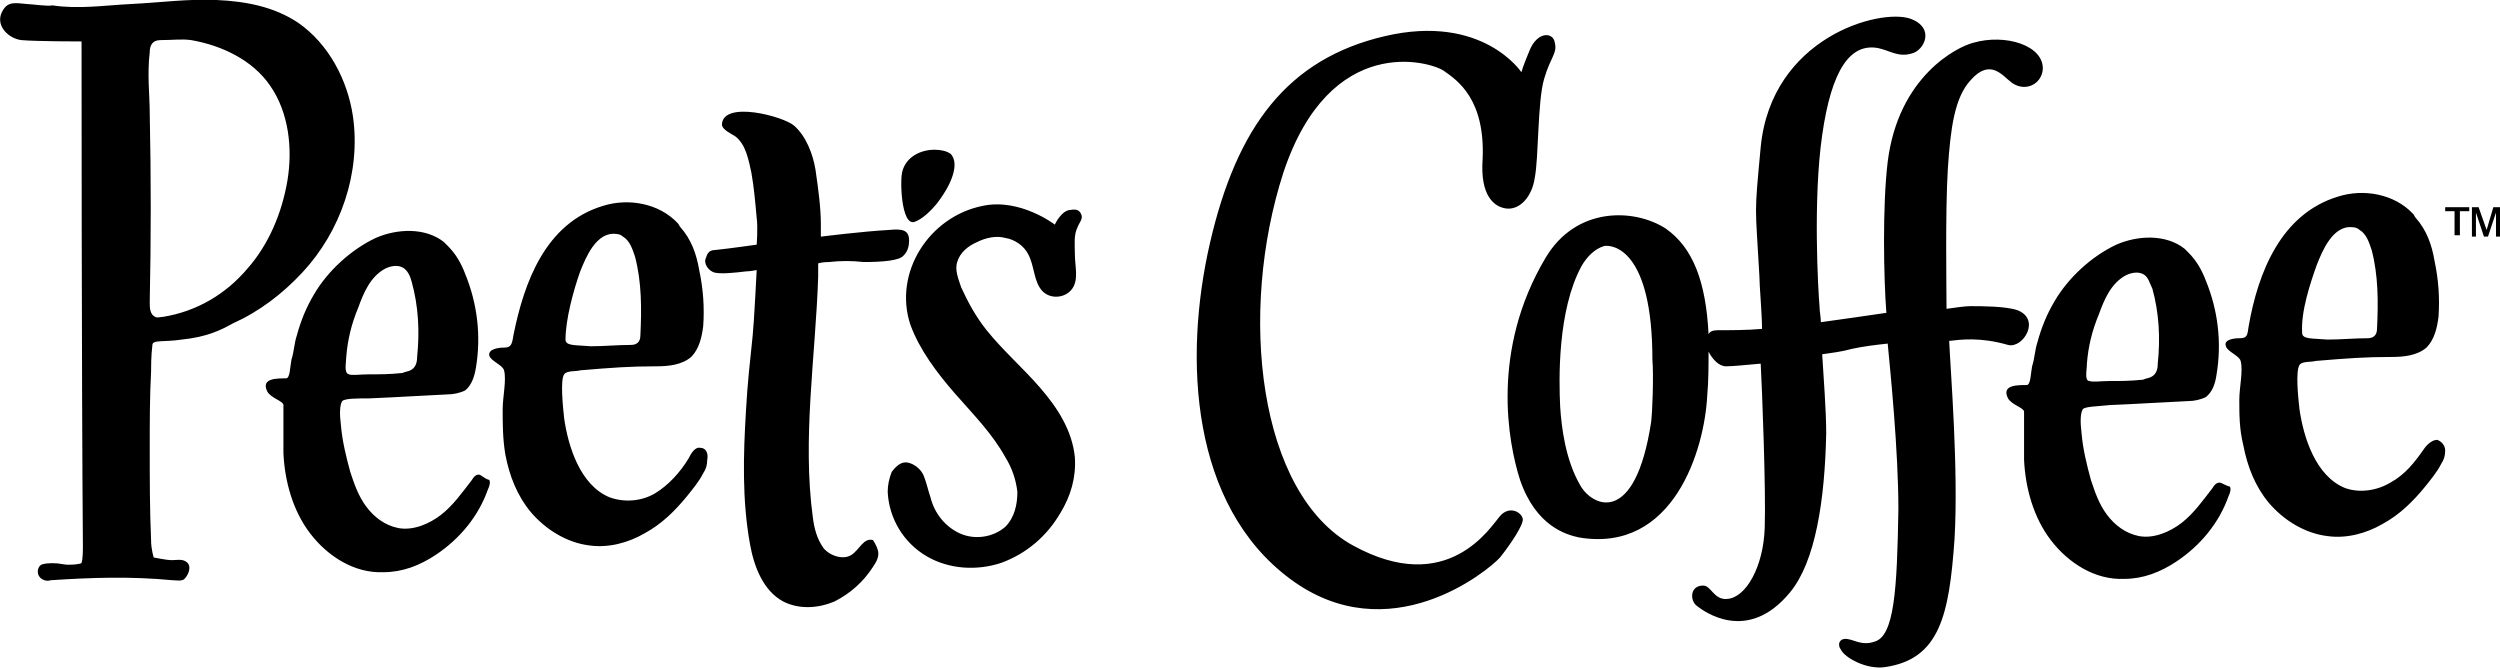
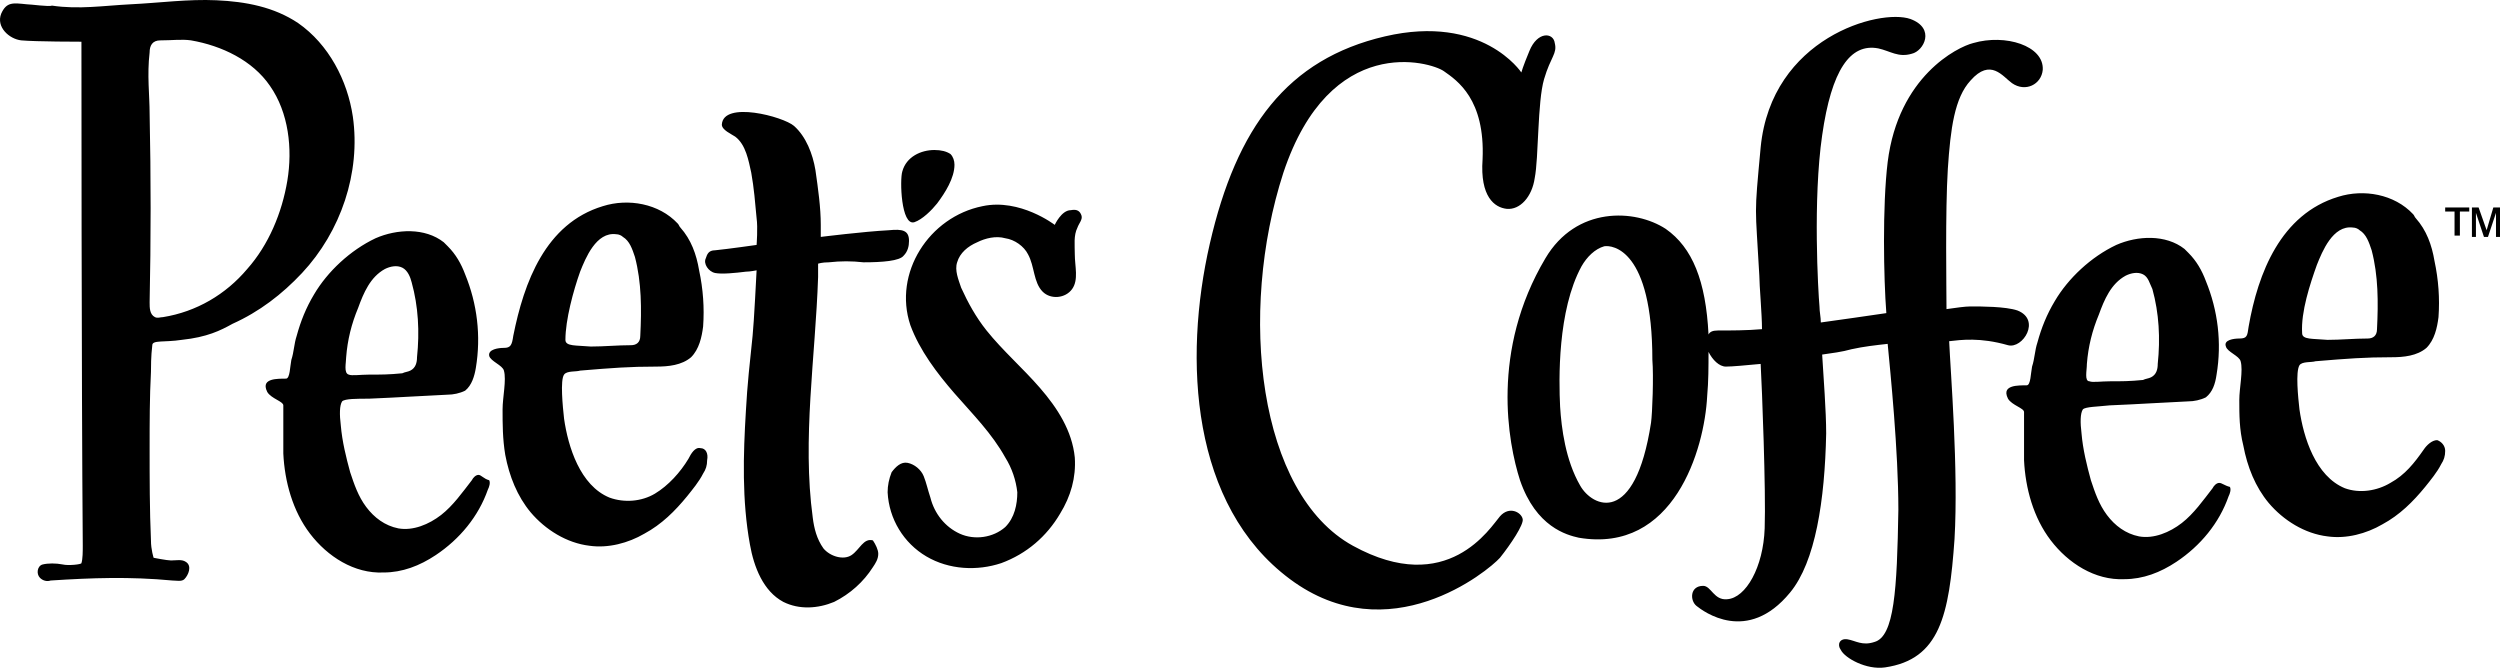
- <svg xmlns="http://www.w3.org/2000/svg" xml:space="preserve" viewBox="0 0 187 50">
+ <svg xmlns="http://www.w3.org/2000/svg" preserveAspectRatio="xMidYMid meet" xml:space="preserve" viewBox="0.009 -0.02 186.991 49.949">
  <path d="M150.2 25.8c1.1.3 2.5-1.9.7-2.6-.9-.3-2.7-.3-3.5-.3-.4 0-1.1.1-1.8.2 0-1.5-.1-7.3.1-10.5.2-3 .5-5.3 1.7-6.6 1.5-1.7 2.4-.3 3.1.2 1 .7 2.2.1 2.3-1 .1-1.8-2.8-2.7-5.2-2-1.2.3-5.6 2.5-6.4 8.9-.4 3.3-.3 8.7-.1 11.3-1.3.2-3.5.5-4.9.7 0-.4-.1-.8-.1-1.2-.1-1.1-.5-8 .2-12.8.7-4.9 2.1-6.9 4.2-6.5.9.2 1.5.7 2.5.4.9-.2 1.8-1.9-.1-2.6-2.3-.8-10.4 1.4-11.2 9.6-.5 5.4-.4 4.1-.1 9.6 0 .7.2 2.9.2 4-1.1.1-2.4.1-3.3.1-.4 0-.6.1-.7.3-.2-4-1.2-6.5-3.2-7.9-2.3-1.5-6.7-1.7-9 2.2-4.1 6.9-2.8 13.8-1.9 16.6 1.2 3.5 3.5 4.1 4.4 4.3 7.1 1.2 9.4-6.6 9.6-10.6.1-1.1.1-2.2.1-3.3.3.6.8 1.1 1.3 1.1s1.5-.1 2.6-.2c.1 1.8.4 9.5.3 12.3-.1 2.9-1.4 5.2-2.8 5.3-1 .1-1.2-1-1.8-1-1 0-1 1.1-.5 1.5s3.8 2.9 7-1c1.9-2.3 2.6-6.9 2.7-11.9 0-1.7-.2-4.2-.3-5.9.7-.1 1.5-.2 2.2-.4.9-.2 1.8-.3 2.7-.4.2 2.1.8 8 .8 12.4-.1 6-.3 9.5-1.8 9.9-.9.3-1.4-.1-2-.2s-.8.4-.5.8c.3.6 1.9 1.5 3.3 1.3 4.1-.6 4.8-3.9 5.2-9.6.3-5.2-.3-12.5-.4-14.8.9-.1 2.3-.3 4.4.3m-26.7 5.8c-1.2 7.8-4.4 6.3-5.3 4.7-1.1-1.9-1.4-4.3-1.5-5.9-.1-2-.2-7.2 1.6-10.5.4-.7 1-1.3 1.7-1.5.6-.1 3.6.2 3.6 8.5.1 1.2 0 4-.1 4.7M11.4 25.8c0-.4.9-.2 2.2-.4 1.9-.2 2.9-.7 3.8-1.2 2-.9 3.7-2.2 5.2-3.8 2.9-3.1 4.4-7.5 3.8-11.7-.4-2.7-1.8-5.4-4.1-7C20.5.5 18.4.1 16.2 0c-2.1-.1-4.3.2-6.4.3-2 .1-3.9.4-5.9.1C3.7.5 2.3.3 2 .3 1 .2.5.1.1 1c-.4 1 .6 1.9 1.5 2 1.1.1 4.5.1 4.5.1s0 25.4.1 37.7c0 .4 0 1-.1 1.3 0 .1-1 .2-1.4.1-.5-.1-1.1-.1-1.5 0s-.5.7-.2 1c.2.2.5.3.8.2 3.1-.2 5.9-.3 9.1 0 .3 0 .7.1.9-.1.3-.3.6-1 .1-1.3-.3-.2-.7-.1-1.1-.1-.3 0-1.3-.2-1.3-.2s-.2-.6-.2-1.3c-.1-2.3-.1-4.6-.1-6.9 0-1.9 0-3.8.1-5.7 0-.3 0-1.2.1-2m-.2-17.3c0-1.4-.2-2.9 0-4.6 0-.5.2-.9.8-.9.9 0 1.6-.1 2.3 0 2.3.4 4.6 1.5 5.9 3.4 1.4 2 1.7 4.7 1.3 7.1s-1.4 4.8-3 6.6c-1.6 1.9-3.8 3.2-6.3 3.6-.2 0-.4.1-.6 0-.4-.2-.4-.7-.4-1.1q.15-7.05 0-14.1m54.5 32.9c0 .4-.2.7-.4 1-.7 1.1-1.7 2-2.9 2.6-1.2.5-2.6.6-3.8 0-1.5-.8-2.2-2.6-2.5-4.3-.6-3.3-.5-6.7-.3-10 .1-1.9.3-3.7.5-5.6.1-.9.3-4.9.3-4.9s-.5.1-.8.1c-.8.1-1.8.2-2.3.1s-.9-.7-.7-1.1c.1-.3.2-.6.7-.6 1-.1 3.1-.4 3.1-.4s.1-1.3 0-2c-.1-1.1-.2-2.3-.4-3.4-.2-.9-.4-2.1-1.2-2.7-.3-.2-1-.5-1-.9.1-1.8 4.6-.6 5.4.1.9.8 1.4 2.1 1.6 3.3.2 1.4.4 2.8.4 4.1v.9s3.2-.4 5.1-.5c1-.1 1.5 0 1.5.8 0 .4-.1.8-.4 1.1-.3.4-1.6.5-3 .5-.9-.1-1.7-.1-2.6 0-.5 0-.8.1-.8.1v1c-.2 6-1.2 12.1-.4 18 .1.8.3 1.6.8 2.3.5.6 1.5.9 2.1.5s.9-1.3 1.6-1.1c.2.3.4.7.4 1m15.2-25.3c.1.3-.2.6-.3.9-.3.6-.2 1.3-.2 2 0 .9.3 1.9-.2 2.6s-1.6.8-2.2.2c-.7-.7-.6-1.9-1.1-2.8-.3-.6-1-1.1-1.7-1.2-.7-.2-1.5 0-2.1.3-.7.3-1.3.8-1.5 1.5-.2.6.1 1.3.3 1.9.5 1.1 1.1 2.2 1.9 3.2 1.2 1.5 2.7 2.8 4 4.3s2.4 3.2 2.6 5.2c.1 1.5-.3 2.9-1.1 4.2-1 1.7-2.5 3-4.4 3.7-1.8.6-3.9.5-5.6-.5s-2.8-2.8-2.9-4.8q0-.75.3-1.5c.3-.4.7-.8 1.2-.7s1 .5 1.2 1 .3 1 .5 1.6c.3 1.2 1.1 2.2 2.2 2.7s2.5.3 3.4-.5c.7-.7.9-1.7.9-2.6-.1-.9-.4-1.8-.9-2.6-1-1.8-2.4-3.2-3.8-4.8-1.3-1.5-2.6-3.2-3.3-5.1-1.3-3.9 1.4-8.1 5.4-8.9 2.8-.6 5.4 1.4 5.4 1.4s.5-1.1 1.2-1.1c.5-.1.7.1.8.4M52.4 33.5c-.4-.1-.7.4-.9.8-.6 1-1.5 2-2.5 2.6s-2.3.7-3.4.3c-2.2-.9-3.1-3.8-3.4-5.9-.1-.9-.3-2.9 0-3.3.2-.3.9-.2 1.2-.3 2.4-.2 3.7-.3 5.7-.3.9 0 1.9-.1 2.6-.7.6-.6.8-1.5.9-2.3q.15-2.1-.3-4.2c-.2-1.2-.6-2.3-1.4-3.2-.1-.1-.1-.2-.2-.3-1.4-1.5-3.7-1.9-5.6-1.3-4.3 1.3-5.9 5.7-6.7 9.7-.1.7-.2.9-.7.9-.4 0-1.2.1-1.1.6.1.4 1 .7 1.1 1.1.2.7-.1 2-.1 2.9 0 1.1 0 2.2.2 3.4.3 1.6.9 3.1 1.9 4.3 1.1 1.3 2.7 2.3 4.4 2.5 1.4.2 2.9-.2 4.1-.9 1.3-.7 2.3-1.7 3.2-2.8.4-.5.9-1.1 1.2-1.7.2-.3.3-.6.3-1 .1-.5-.1-.9-.5-.9m-9-13.2c.4-1 1.2-3 2.7-2.8.2 0 .4.1.5.2.5.3.7.9.9 1.5.5 1.9.5 3.9.4 5.9 0 .5-.3.7-.7.7-1 0-2 .1-3 .1-1.1-.1-1.9 0-1.9-.5 0-1.5.6-3.7 1.1-5.1m-7.6 15.2c-.2 0-.4.2-.5.4-.7.9-1.4 1.9-2.3 2.6s-2.1 1.2-3.2 1c-1-.2-1.8-.8-2.4-1.6s-.9-1.7-1.2-2.6c-.3-1.1-.6-2.3-.7-3.5-.1-.8-.1-1.5.1-1.8.2-.2 1.1-.2 2-.2 2.4-.1 3.7-.2 5.9-.3.4 0 .9-.1 1.3-.3.5-.4.7-1.1.8-1.7.4-2.4.1-4.8-.8-7-.3-.8-.7-1.5-1.3-2.1l-.3-.3c-1.4-1.1-3.5-1-5.1-.3-1.9.9-3.6 2.5-4.6 4.2-.6 1-1 2-1.3 3.1-.2.6-.2 1.2-.4 1.8-.1.5-.1 1.4-.4 1.4s-.8 0-1.1.1-.6.3-.3.9c.3.5 1.2.7 1.2 1v3.6c.1 2.1.7 4.3 2 6s3.3 3 5.5 2.9c1.4 0 2.7-.5 3.9-1.3 1.8-1.2 3.2-2.9 3.9-4.9.1-.2.2-.5.1-.7-.4-.1-.6-.4-.8-.4m-9.9-8.8c.1-1.3.4-2.5.9-3.7.4-1.1.9-2.3 2-2.9.4-.2.9-.3 1.3-.1s.6.7.7 1.1c.5 1.8.6 3.7.4 5.6 0 .4-.1.8-.5 1-.2.1-.4.1-.6.2-1 .1-1.6.1-2.5.1-.6 0-1.3.1-1.5 0-.4-.1-.2-.9-.2-1.3m156.4 6.2c-.4 0-.8.4-1 .7-.7 1-1.4 1.9-2.5 2.5-1 .6-2.3.8-3.4.4-2.2-.9-3.1-3.8-3.4-5.9-.1-.9-.3-2.8 0-3.3.2-.3.9-.2 1.2-.3 2.4-.2 3.7-.3 5.7-.3.9 0 1.9-.1 2.6-.7.6-.6.8-1.5.9-2.3q.15-2.1-.3-4.2c-.2-1.2-.6-2.3-1.4-3.2-.1-.1-.1-.2-.2-.3-1.4-1.5-3.7-1.9-5.6-1.3-4.3 1.3-6 5.7-6.7 9.7-.1.7-.1.9-.7.9-.4 0-1.2.1-1 .6.1.4 1 .7 1.1 1.1.2.7-.1 2-.1 2.9 0 1.1 0 2.2.3 3.4.3 1.6.9 3.1 1.9 4.3 1.1 1.3 2.7 2.3 4.4 2.5 1.4.2 2.9-.2 4.1-.9 1.3-.7 2.3-1.7 3.2-2.8.4-.5.9-1.1 1.2-1.7.2-.3.3-.6.3-1s-.3-.7-.6-.8m-9-13.1c.4-1 1.2-3 2.7-2.8.2 0 .4.1.5.2.5.3.7.9.9 1.5.5 1.9.5 3.9.4 5.9 0 .5-.3.7-.7.7-1 0-2 .1-3 .1-1.1-.1-1.9 0-1.9-.5-.1-1.6.6-3.7 1.1-5.1M166 36.1c-.2 0-.4.2-.5.4-.7.9-1.4 1.9-2.3 2.6s-2.1 1.2-3.2 1c-1-.2-1.8-.8-2.4-1.6s-.9-1.7-1.2-2.6c-.3-1.1-.6-2.3-.7-3.5-.1-.8-.1-1.5.1-1.8.2-.2 1.1-.2 2-.3 2.4-.1 3.7-.2 5.9-.3.4 0 .9-.1 1.3-.3.5-.4.7-1 .8-1.7.4-2.4.1-4.8-.8-7-.3-.8-.7-1.5-1.3-2.1l-.3-.3c-1.4-1.1-3.5-1-5.1-.3-1.9.9-3.6 2.5-4.6 4.2-.6 1-1 2-1.3 3.1-.2.6-.2 1.2-.4 1.8-.1.5-.1 1.4-.4 1.4s-.8 0-1.1.1-.6.3-.3.9c.3.5 1.2.7 1.2 1v3.6c.1 2.1.7 4.3 2 6s3.3 3 5.5 2.9c1.4 0 2.7-.5 3.9-1.3 1.8-1.2 3.2-2.9 3.9-4.9.1-.2.2-.5.1-.7-.4-.1-.6-.3-.8-.3m-9.9-8.9c.1-1.3.4-2.5.9-3.7.4-1.1.9-2.3 2-2.9.4-.2.9-.3 1.3-.1s.5.7.7 1.1c.5 1.8.6 3.7.4 5.6 0 .4-.1.8-.5 1-.2.1-.4.1-.6.2-1 .1-1.6.1-2.5.1-.6 0-1.3.1-1.5 0-.4 0-.2-.8-.2-1.3m-42.2 11.6c.1.4-.9 1.9-1.7 2.9-.9 1-8.3 7.1-15.7 1.6s-8-16.4-6-25.1 5.8-13.8 13.1-15.5 10.2 2.7 10.2 2.7.1-.4.6-1.6c.6-1.5 1.8-1.4 1.9-.6.2.8-.3 1-.8 2.7s-.4 5.9-.7 7.4c-.2 1.4-1.1 2.4-2.1 2.3-.9-.1-2-.9-1.8-3.7.2-4.5-1.9-5.9-2.9-6.6s-8.5-2.9-12 7.6c-3.4 10.5-1.9 24 5.2 27.9s10.3-1.4 11-2.2 1.6-.3 1.7.2m-46.4-26c.3-1.1 1.4-1.6 2.4-1.6q.75 0 1.2.3c.2.2.3.5.3.8 0 1-.7 2.1-1.3 2.9-.4.5-1.1 1.2-1.7 1.4-1 .3-1.1-3.2-.9-3.8M187 15.5v2.2h-.3v-1.8l-.6 1.8h-.3l-.6-1.8v1.8h-.3v-2.2h.5l.6 1.7.5-1.7zm-4.1 0h1.8v.3h-.7v1.8h-.4v-1.8h-.7zm0 0" style="fill:#000" />
</svg>
